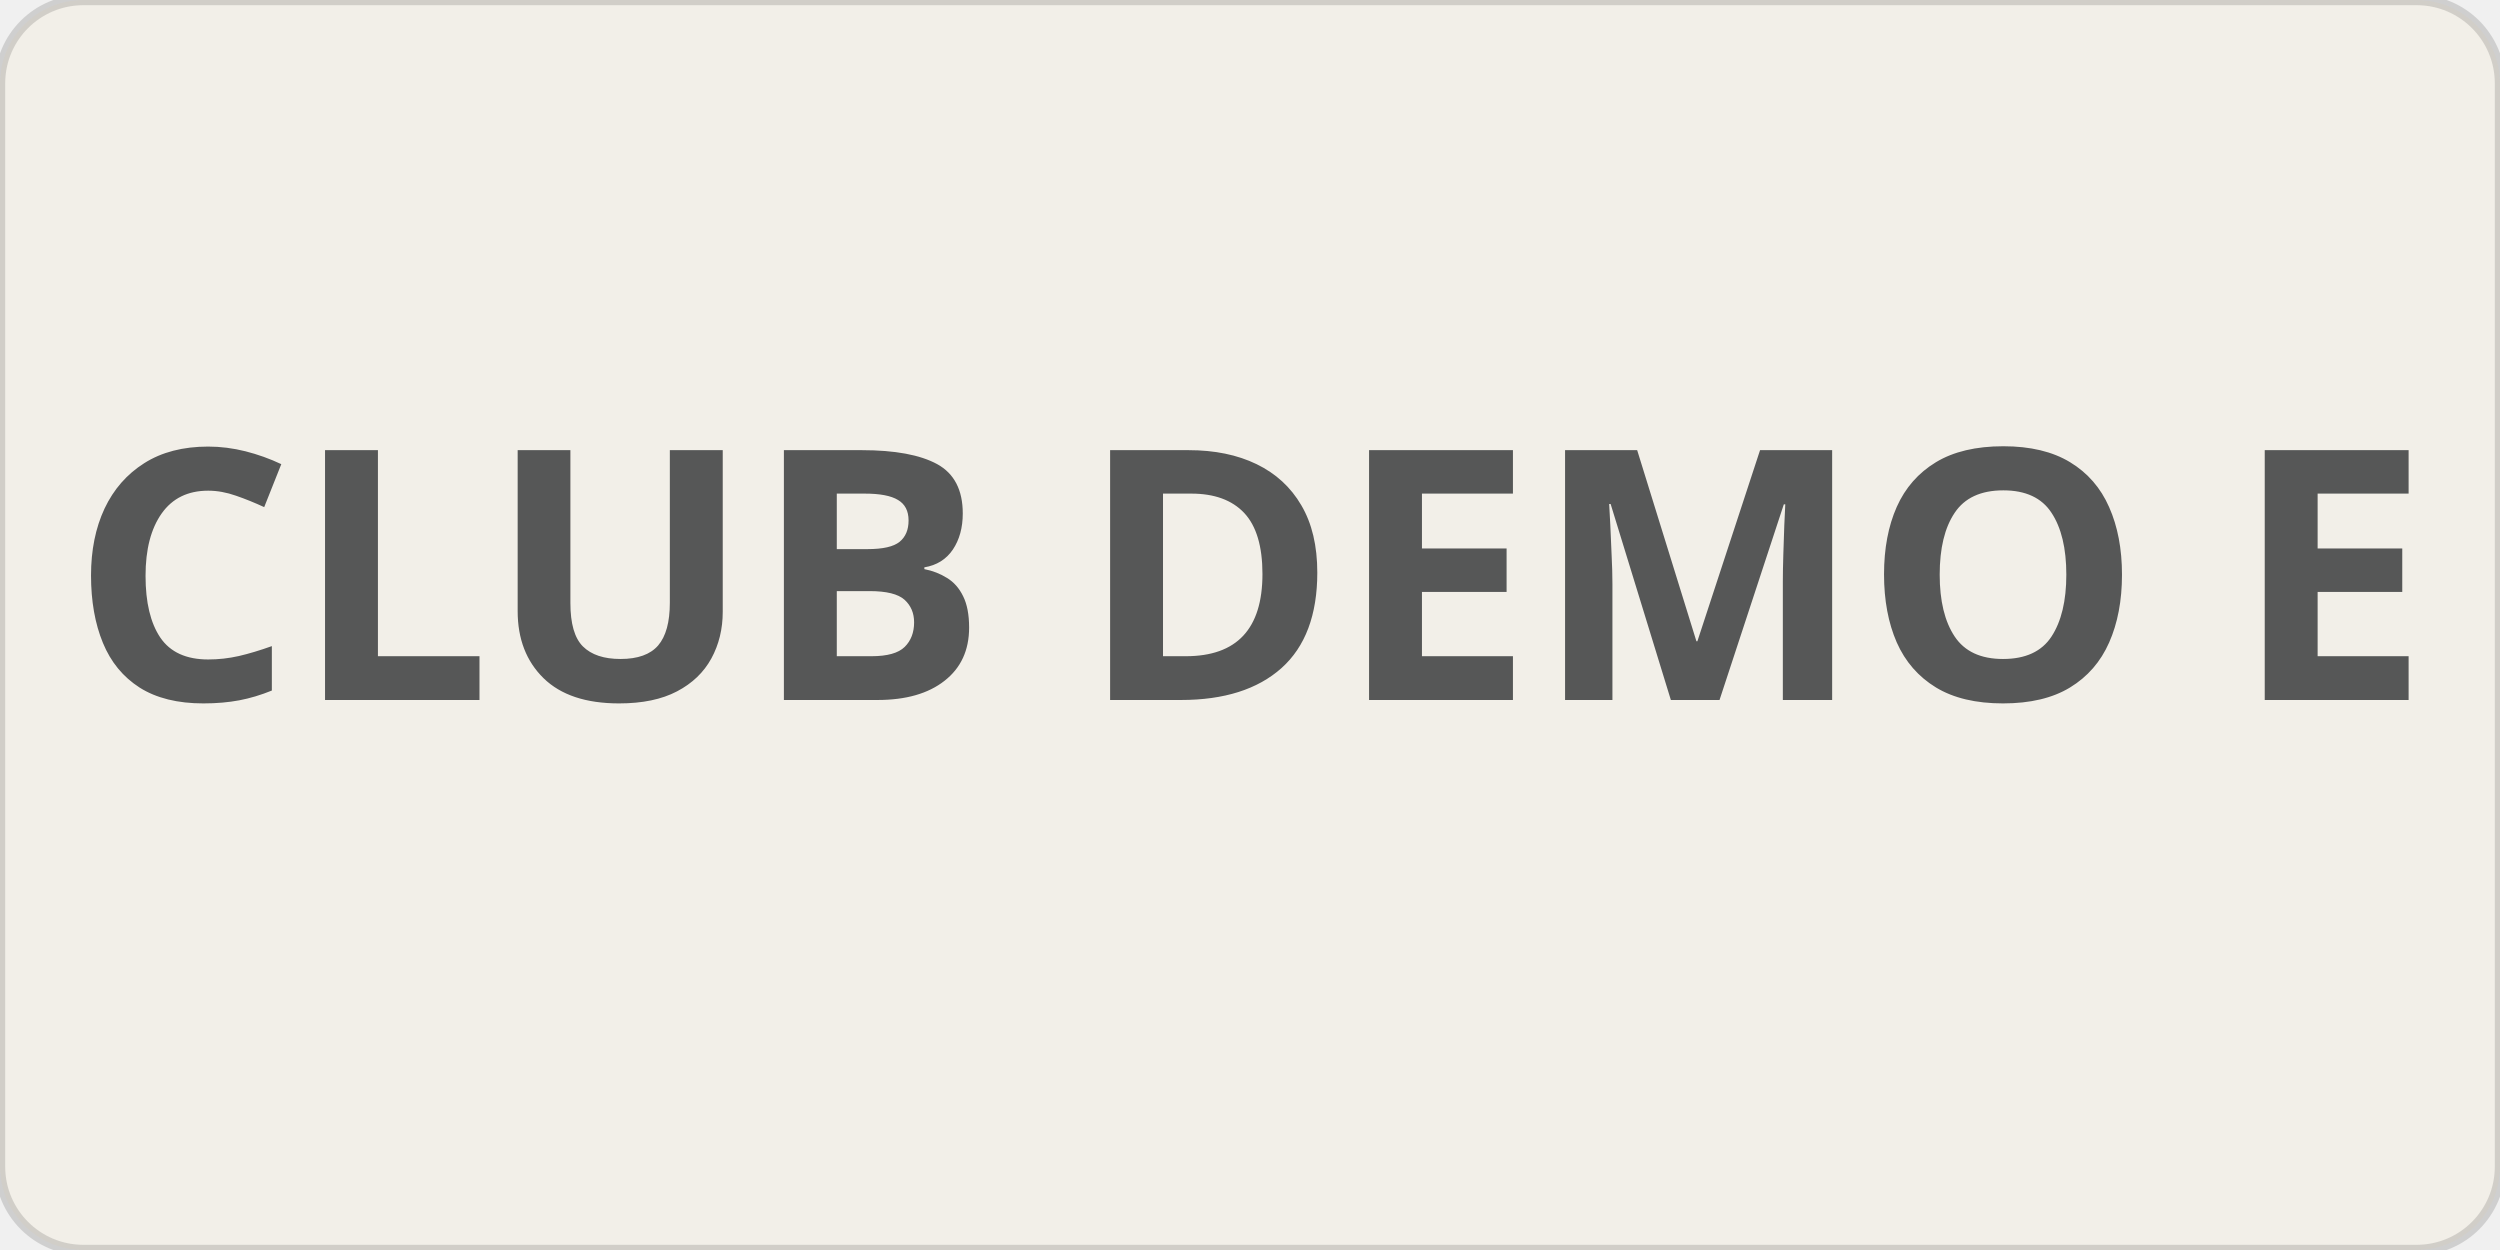
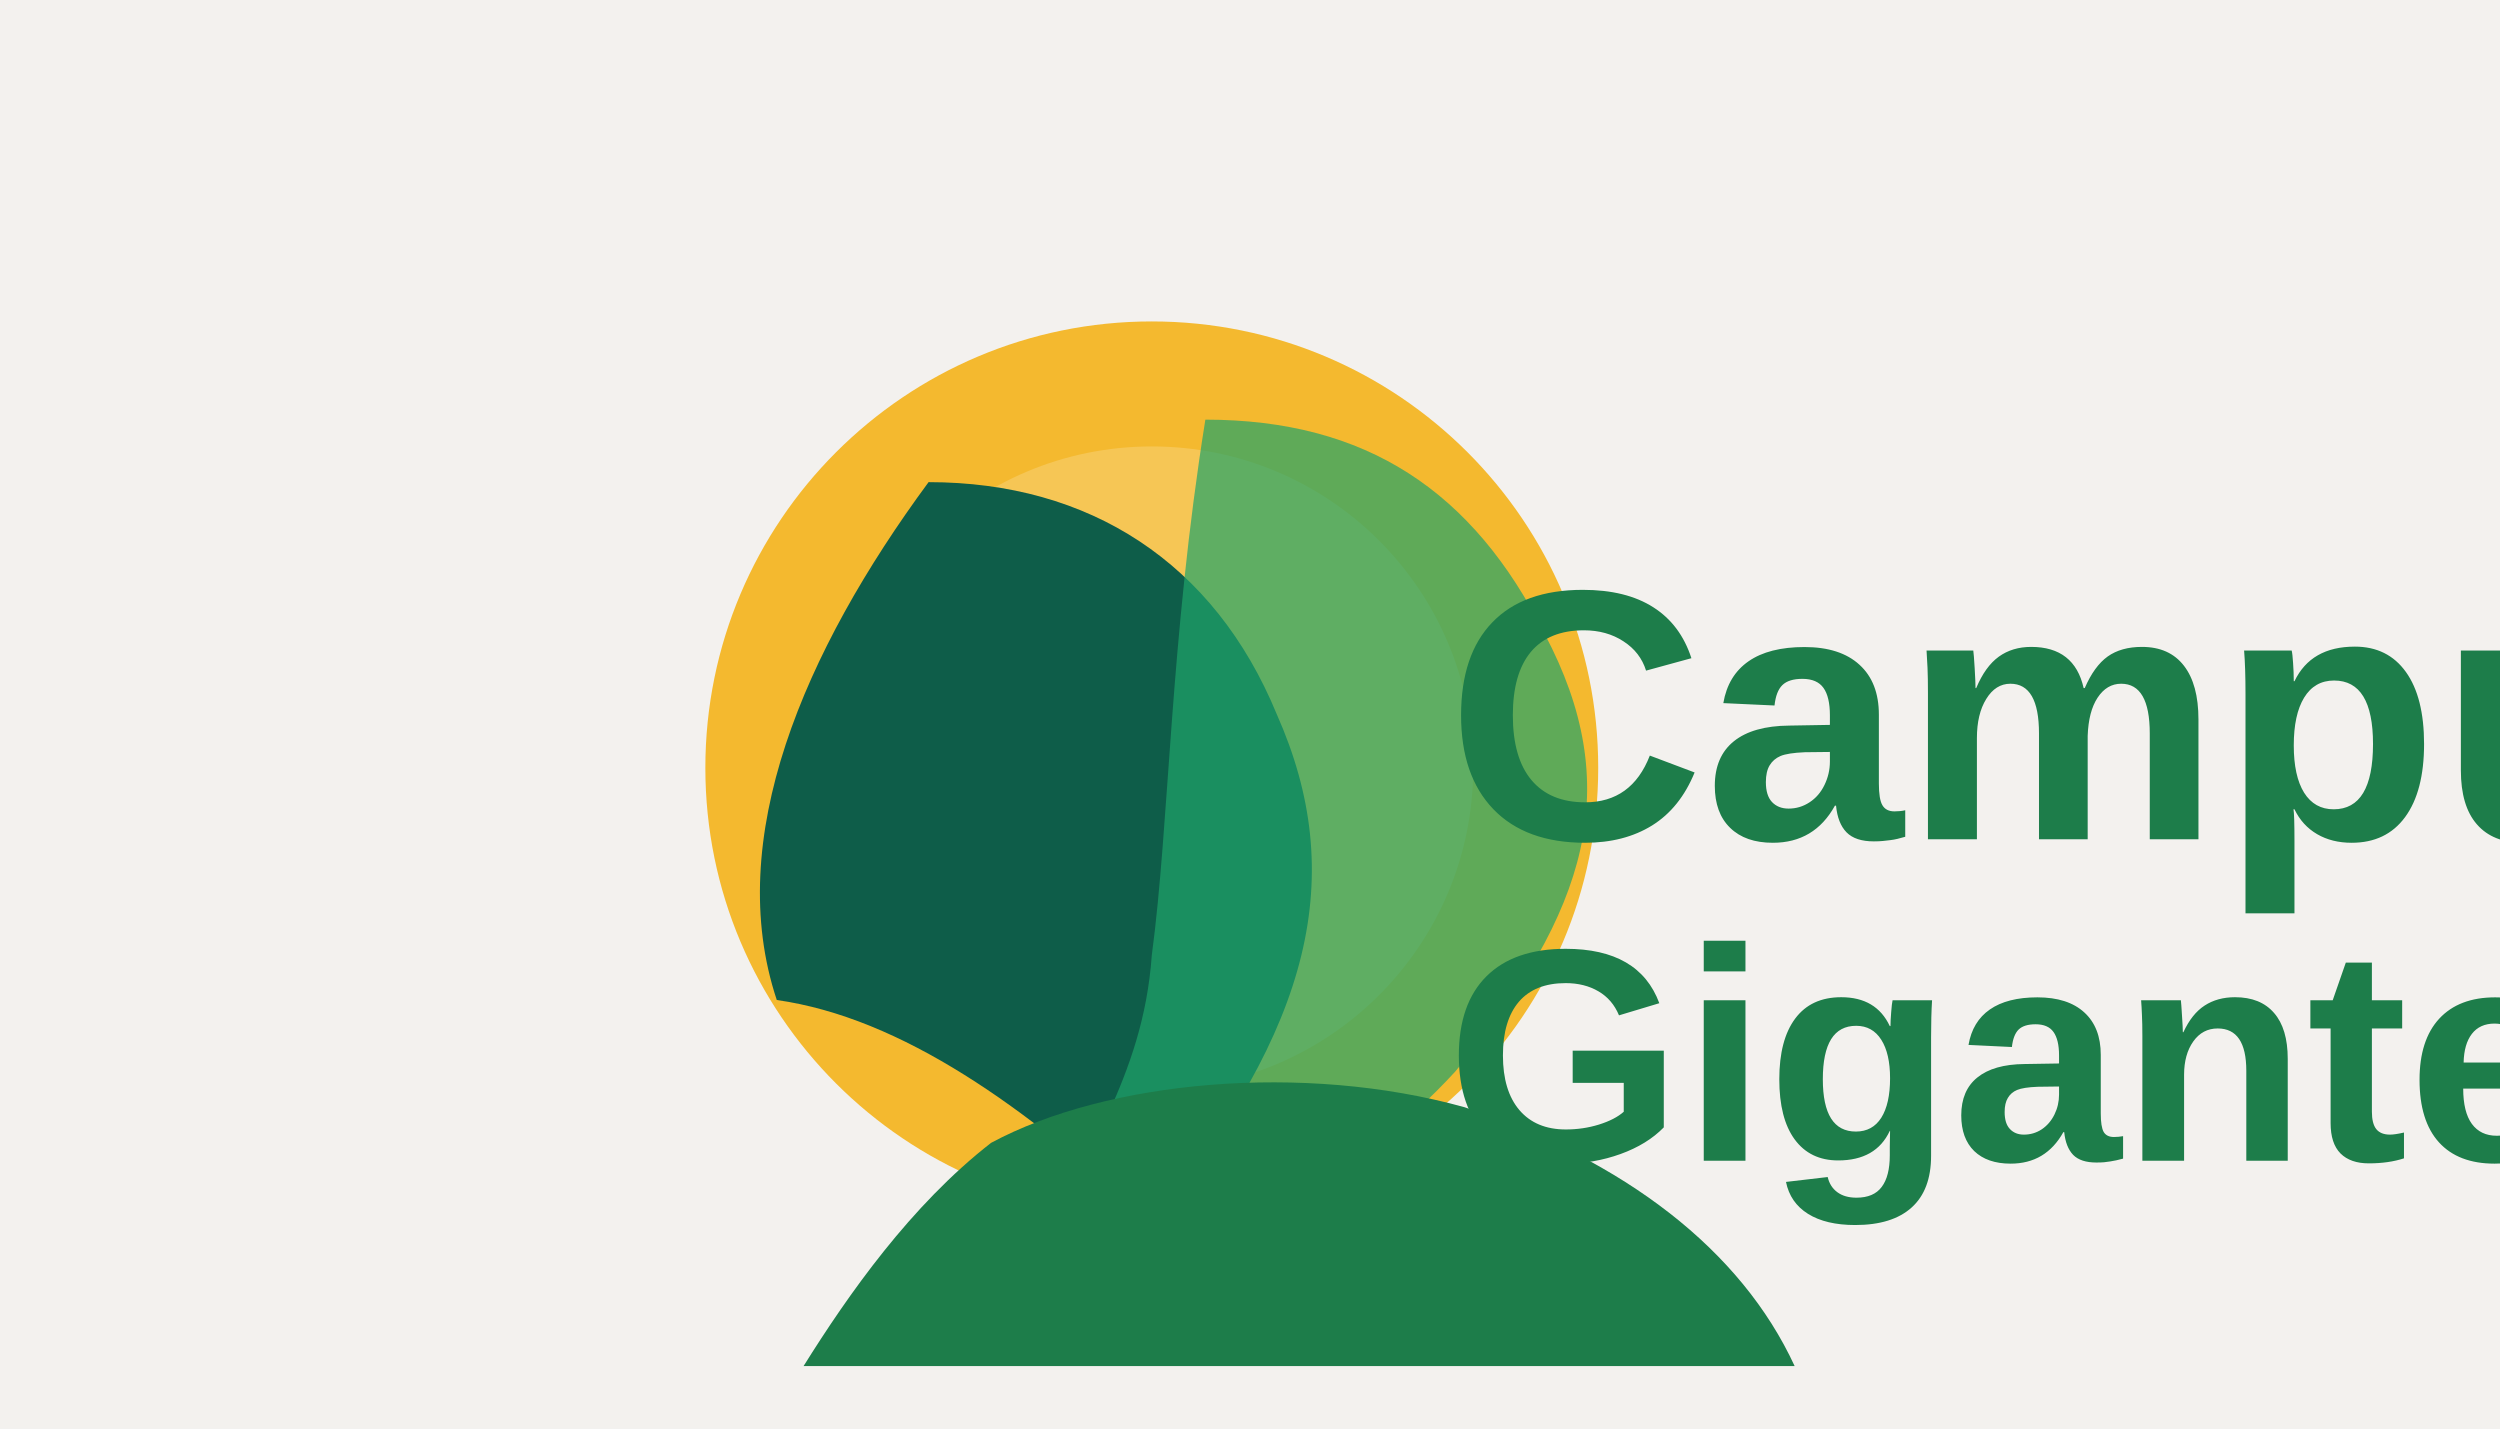
- <svg xmlns="http://www.w3.org/2000/svg" width="240" height="120" viewBox="0 0 240 120">
-   <rect width="240" height="120" rx="8" fill="#F2EFE8" stroke="#14171A" stroke-opacity="0.15" />
-   <text x="50%" y="56%" text-anchor="middle" font-family="'Big Shoulders Display', sans-serif" font-weight="700" font-size="33.6" fill="#14171A" opacity="0.7">CLUB DEMO E</text>
+ <svg xmlns="http://www.w3.org/2000/svg" width="280" height="160" viewBox="0 0 280 160" role="img" aria-label="Campus Gigantes logo">
+   <rect width="280" height="160" fill="#f3f1ee" />
+   <g transform="translate(18 12)">
+     <circle cx="111" cy="74" r="50" fill="#f4b92f" />
+     <circle cx="111" cy="74" r="36" fill="#fff" opacity="0.18" />
+     <path d="M86 42c18 0 32 9 39 26 8 18 4 35-14 57-14-13-28-23-42-25-6-18 3-39 17-58z" fill="#0e5d49" />
+     <path d="M117 35c18 0 30 8 38 24 9 17 5 31-10 49-11 12-26 20-46 21 4-12 11-20 12-34 2-15 2-35 6-60z" fill="#1fa46a" opacity="0.7" />
+     <path d="M93 116c13-7 35-9 53-4 18 6 31 16 37 29H72c5-8 12-18 21-25z" fill="#1d7d4a" />
+     <text x="144" y="82" font-family="Arial, Helvetica, sans-serif" font-size="40" font-weight="900" fill="#1d7d4a">Campus</text>
+     <text x="144" y="118" font-family="Arial, Helvetica, sans-serif" font-size="34" font-weight="900" fill="#1d7d4a">Gigantes</text>
+   </g>
</svg>
